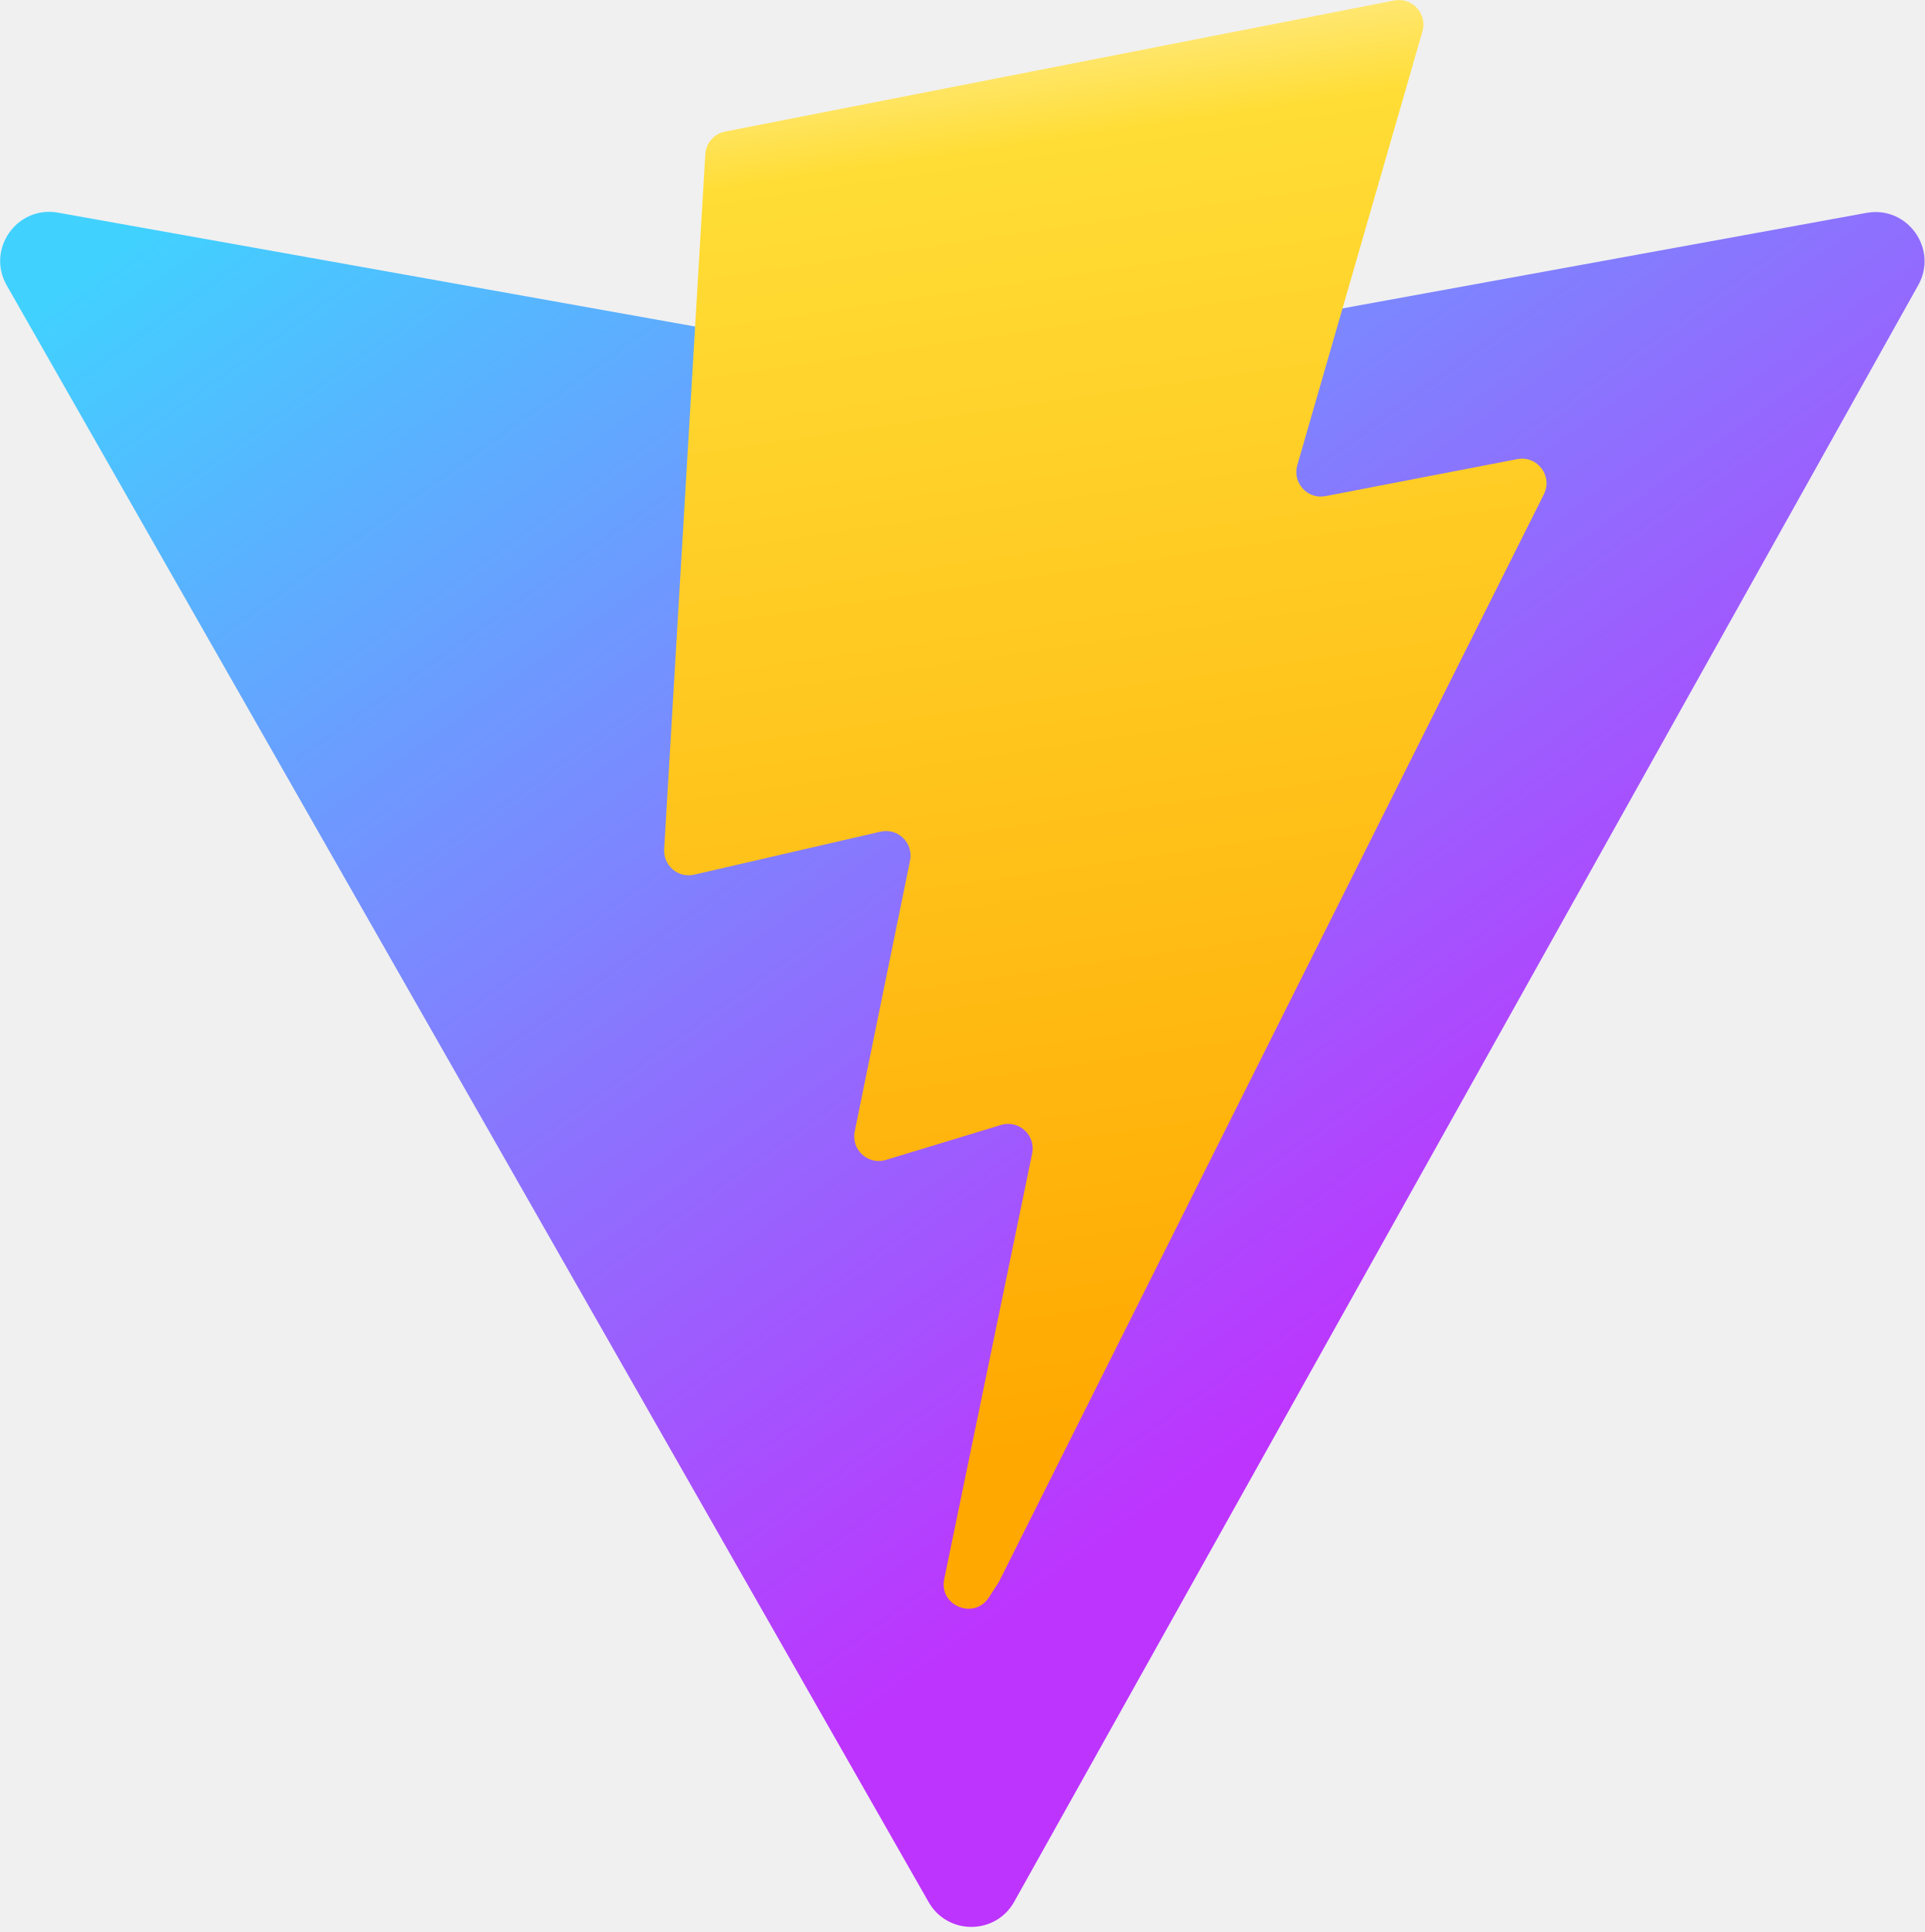
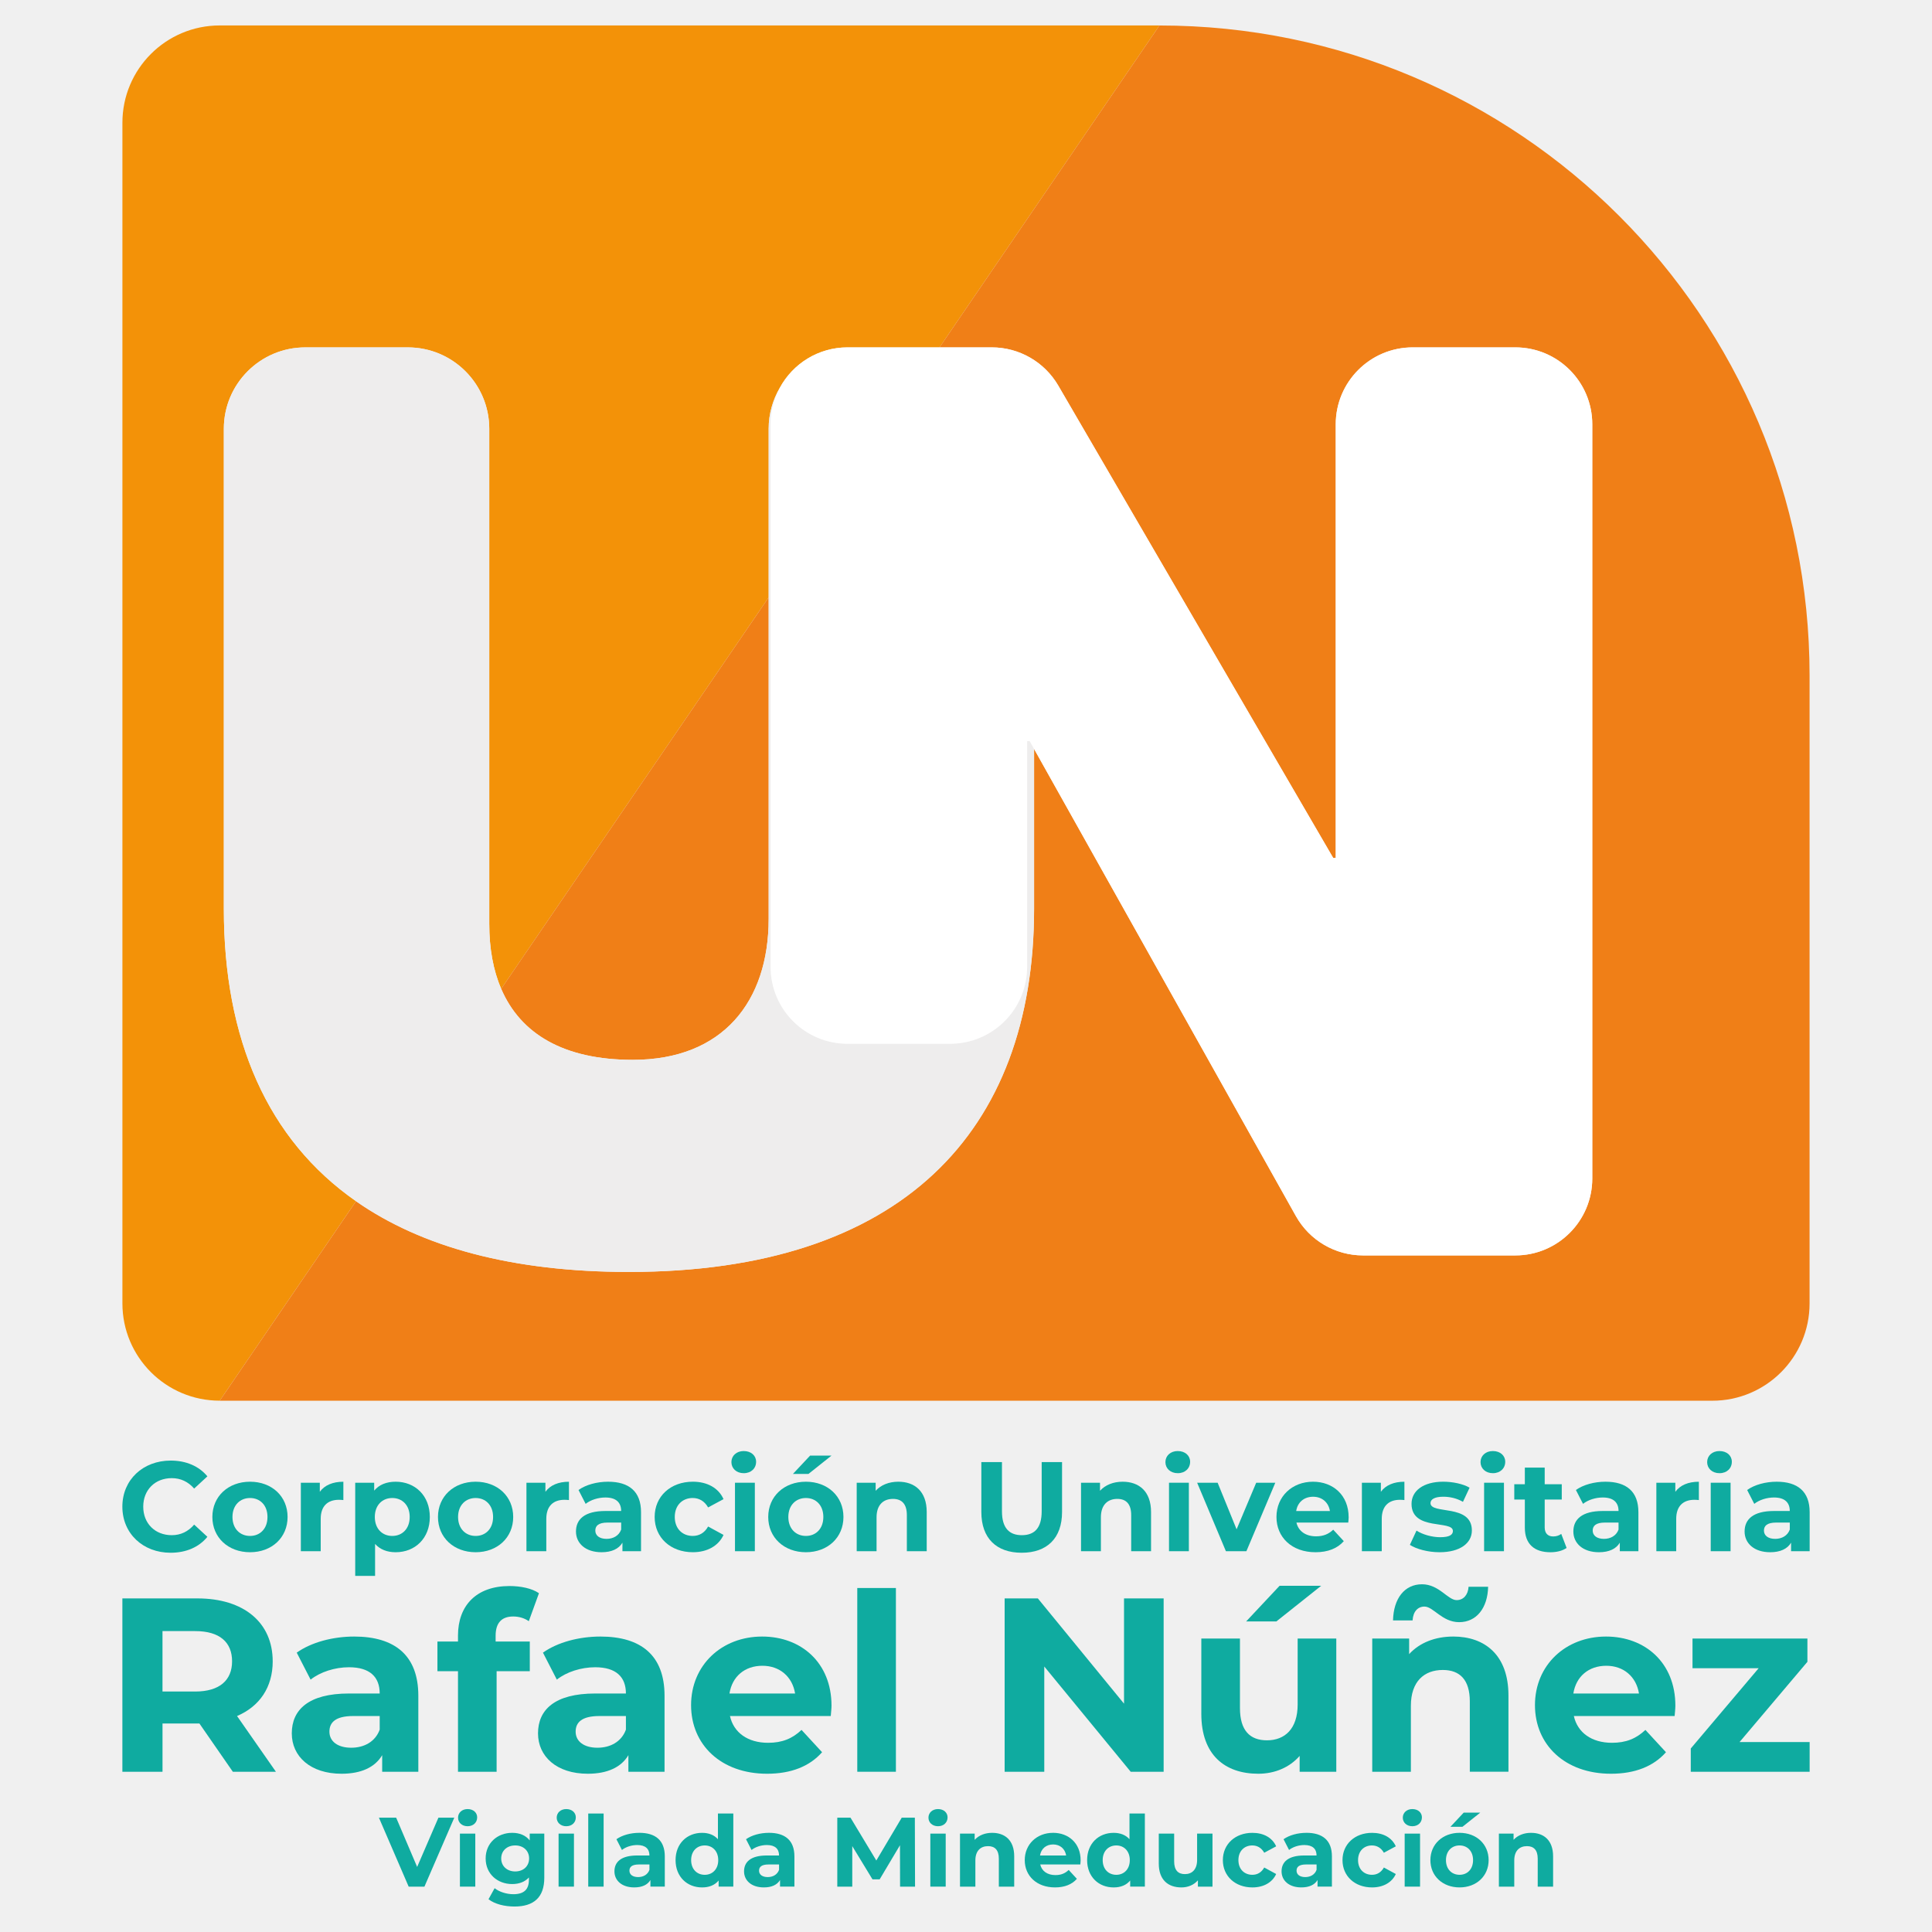
- <svg xmlns="http://www.w3.org/2000/svg" aria-hidden="true" role="img" class="iconify iconify--logos" width="31.88" height="32" preserveAspectRatio="xMidYMid meet" viewBox="0 0 256 257">
+ <svg xmlns="http://www.w3.org/2000/svg" id="Capa_1" viewBox="0 0 150 150">
  <defs>
-     <linearGradient id="IconifyId1813088fe1fbc01fb466" x1="-.828%" x2="57.636%" y1="7.652%" y2="78.411%">
-       <stop offset="0%" stop-color="#41D1FF" />
-       <stop offset="100%" stop-color="#BD34FE" />
-     </linearGradient>
-     <linearGradient id="IconifyId1813088fe1fbc01fb467" x1="43.376%" x2="50.316%" y1="2.242%" y2="89.03%">
-       <stop offset="0%" stop-color="#FFEA83" />
-       <stop offset="8.333%" stop-color="#FFDD35" />
-       <stop offset="100%" stop-color="#FFA800" />
-     </linearGradient>
+     <style>.cls-1{fill:#f07f17;}.cls-1,.cls-2,.cls-3,.cls-4,.cls-5{stroke-width:0px;}.cls-2{fill:#0faba0;}.cls-3{fill:#f39208;}.cls-4{fill:#fff;}.cls-5{fill:#eeeded;}</style>
  </defs>
-   <path fill="url(#IconifyId1813088fe1fbc01fb466)" d="M255.153 37.938L134.897 252.976c-2.483 4.44-8.862 4.466-11.382.048L.875 37.958c-2.746-4.814 1.371-10.646 6.827-9.67l120.385 21.517a6.537 6.537 0 0 0 2.322-.004l117.867-21.483c5.438-.991 9.574 4.796 6.877 9.62Z" />
-   <path fill="url(#IconifyId1813088fe1fbc01fb467)" d="M185.432.063L96.44 17.501a3.268 3.268 0 0 0-2.634 3.014l-5.474 92.456a3.268 3.268 0 0 0 3.997 3.378l24.777-5.718c2.318-.535 4.413 1.507 3.936 3.838l-7.361 36.047c-.495 2.426 1.782 4.5 4.151 3.78l15.304-4.649c2.372-.72 4.652 1.36 4.15 3.788l-11.698 56.621c-.732 3.542 3.979 5.473 5.943 2.437l1.313-2.028l72.516-144.72c1.215-2.423-.88-5.186-3.54-4.672l-25.505 4.922c-2.396.462-4.435-1.77-3.759-4.114l16.646-57.705c.677-2.35-1.37-4.583-3.769-4.113Z" />
+   <polygon class="cls-2" points="32.387 144.948 30.757 141.122 29.418 141.122 31.729 146.478 32.953 146.478 35.272 141.122 34.04 141.122 32.387 144.948" />
+   <rect class="cls-2" x="35.708" y="142.361" width="1.194" height="4.117" />
+   <path class="cls-2" d="m36.305,140.456c-.444,0-.742.291-.742.666,0,.375.298.666.742.666.444,0,.742-.291.742-.689,0-.367-.298-.643-.742-.643Z" />
+   <path class="cls-2" d="m41.126,142.889c-.314-.398-.788-.589-1.362-.589-1.14,0-2.058.788-2.058,1.989,0,1.201.918,1.989,2.058,1.989.536,0,.987-.168,1.301-.513v.176c0,.742-.367,1.125-1.209,1.125-.528,0-1.102-.184-1.454-.467l-.474.857c.482.375,1.24.566,2.02.566,1.484,0,2.311-.704,2.311-2.234v-3.428h-1.132v.528Zm-1.125,2.41c-.627,0-1.087-.406-1.087-1.01,0-.604.459-1.01,1.087-1.01.627,0,1.079.405,1.079,1.01,0,.604-.451,1.01-1.079,1.01Z" />
+   <rect class="cls-2" x="43.368" y="142.361" width="1.194" height="4.117" />
+   <path class="cls-2" d="m43.964,140.456c-.444,0-.742.291-.742.666,0,.375.298.666.742.666.444,0,.742-.291.742-.689,0-.367-.298-.643-.742-.643Z" />
+   <rect class="cls-2" x="45.671" y="140.801" width="1.194" height="5.677" />
+   <path class="cls-2" d="m49.634,142.3c-.658,0-1.324.176-1.775.497l.428.834c.298-.237.75-.383,1.186-.383.643,0,.949.298.949.811h-.949c-1.255,0-1.768.505-1.768,1.232,0,.712.574,1.247,1.538,1.247.604,0,1.033-.199,1.255-.574v.513h1.117v-2.349c0-1.247-.727-1.829-1.982-1.829Zm.788,2.877c-.138.375-.482.559-.88.559-.421,0-.673-.199-.673-.497,0-.275.176-.482.735-.482h.819v.421Z" />
+   <path class="cls-2" d="m55.741,142.798c-.298-.337-.727-.497-1.232-.497-1.163,0-2.058.826-2.058,2.119,0,1.293.895,2.119,2.058,2.119.551,0,.987-.176,1.285-.536v.474h1.14v-5.677h-1.194v1.997Zm-1.025,2.762c-.597,0-1.056-.428-1.056-1.14,0-.712.459-1.14,1.056-1.14.589,0,1.048.428,1.048,1.14,0,.712-.459,1.14-1.048,1.14Z" />
+   <path class="cls-2" d="m59.697,142.3c-.658,0-1.324.176-1.775.497l.428.834c.298-.237.75-.383,1.186-.383.643,0,.949.298.949.811h-.949c-1.255,0-1.768.505-1.768,1.232,0,.712.574,1.247,1.538,1.247.604,0,1.033-.199,1.255-.574v.513h1.117v-2.349c0-1.247-.727-1.829-1.982-1.829Zm.788,2.877c-.138.375-.482.559-.88.559-.421,0-.673-.199-.673-.497,0-.275.176-.482.735-.482h.819v.421Z" />
+   <polygon class="cls-2" points="70.011 141.122 68.037 144.45 66.032 141.122 65.007 141.122 65.007 146.478 66.17 146.478 66.17 143.333 67.739 145.912 68.297 145.912 69.873 143.264 69.881 146.478 71.044 146.478 71.029 141.122 70.011 141.122" />
+   <rect class="cls-2" x="72.23" y="142.361" width="1.194" height="4.117" />
+   <path class="cls-2" d="m72.827,140.456c-.444,0-.742.291-.742.666,0,.375.298.666.742.666.444,0,.742-.291.742-.689,0-.367-.298-.643-.742-.643Z" />
+   <path class="cls-2" d="m77.036,142.3c-.559,0-1.041.191-1.362.543v-.482h-1.14v4.117h1.194v-2.035c0-.757.413-1.109.987-1.109.528,0,.834.306.834.972v2.173h1.194v-2.357c0-1.255-.735-1.821-1.706-1.821Z" />
+   <path class="cls-2" d="m81.757,142.3c-1.255,0-2.196.888-2.196,2.119,0,1.224.926,2.119,2.349,2.119.742,0,1.316-.229,1.699-.666l-.635-.689c-.283.268-.597.398-1.033.398-.627,0-1.063-.314-1.178-.826h3.114c.008-.1.023-.23.023-.321,0-1.324-.933-2.135-2.142-2.135Zm-1.01,1.76c.084-.528.474-.857,1.018-.857.536,0,.926.337,1.01.857h-2.028Z" />
+   <path class="cls-2" d="m87.694,142.798c-.298-.337-.727-.497-1.232-.497-1.163,0-2.058.826-2.058,2.119,0,1.293.895,2.119,2.058,2.119.551,0,.987-.176,1.285-.536v.474h1.14v-5.677h-1.194v1.997Zm-1.025,2.762c-.597,0-1.056-.428-1.056-1.14,0-.712.459-1.14,1.056-1.14.589,0,1.048.428,1.048,1.14,0,.712-.459,1.14-1.048,1.14Z" />
+   <path class="cls-2" d="m92.944,144.397c0,.757-.398,1.109-.949,1.109-.528,0-.834-.306-.834-.995v-2.15h-1.194v2.326c0,1.27.727,1.852,1.76,1.852.505,0,.964-.191,1.278-.551v.49h1.132v-4.117h-1.194v2.035Z" />
+   <path class="cls-2" d="m97.229,143.28c.375,0,.704.176.926.566l.926-.497c-.298-.673-.979-1.048-1.844-1.048-1.339,0-2.295.88-2.295,2.119,0,1.24.956,2.119,2.295,2.119.865,0,1.546-.383,1.844-1.041l-.926-.505c-.222.398-.551.566-.926.566-.604,0-1.079-.421-1.079-1.14,0-.719.474-1.14,1.079-1.14Z" />
+   <path class="cls-2" d="m101.429,142.3c-.658,0-1.324.176-1.775.497l.428.834c.298-.237.75-.383,1.186-.383.643,0,.949.298.949.811h-.949c-1.255,0-1.768.505-1.768,1.232,0,.712.574,1.247,1.538,1.247.604,0,1.033-.199,1.255-.574v.513h1.117v-2.349c0-1.247-.727-1.829-1.982-1.829Zm.788,2.877c-.138.375-.482.559-.88.559-.421,0-.673-.199-.673-.497,0-.275.176-.482.735-.482h.819v.421Z" />
+   <path class="cls-2" d="m106.518,143.28c.375,0,.704.176.926.566l.926-.497c-.298-.673-.979-1.048-1.844-1.048-1.339,0-2.295.88-2.295,2.119,0,1.24.956,2.119,2.295,2.119.865,0,1.546-.383,1.844-1.041l-.926-.505c-.222.398-.551.566-.926.566-.604,0-1.079-.421-1.079-1.14,0-.719.474-1.14,1.079-1.14Z" />
+   <path class="cls-2" d="m109.655,140.456c-.444,0-.742.291-.742.666,0,.375.298.666.742.666.444,0,.742-.291.742-.689,0-.367-.298-.643-.742-.643Z" />
+   <rect class="cls-2" x="109.058" y="142.361" width="1.194" height="4.117" />
+   <polygon class="cls-2" points="114.927 140.732 113.641 140.732 112.609 141.834 113.542 141.834 114.927 140.732" />
+   <path class="cls-2" d="m113.32,142.3c-1.308,0-2.265.88-2.265,2.119,0,1.24.956,2.119,2.265,2.119,1.308,0,2.257-.88,2.257-2.119,0-1.24-.949-2.119-2.257-2.119Zm0,3.259c-.597,0-1.056-.428-1.056-1.14,0-.712.459-1.14,1.056-1.14.597,0,1.048.428,1.048,1.14,0,.712-.451,1.14-1.048,1.14Z" />
+   <path class="cls-2" d="m118.875,142.3c-.559,0-1.041.191-1.362.543v-.482h-1.14v4.117h1.194v-2.035c0-.757.413-1.109.987-1.109.528,0,.834.306.834.972v2.173h1.194v-2.357c0-1.255-.735-1.821-1.706-1.821Z" />
+   <path class="cls-2" d="m57.745,112.658c-.573,0-.959.375-.959.86,0,.485.386.86.959.86s.959-.375.959-.889c0-.474-.386-.83-.959-.83Z" />
+   <polygon class="cls-2" points="64.555 113.014 62.895 113.014 61.561 114.437 62.767 114.437 64.555 113.014" />
+   <path class="cls-2" d="m91.442,112.658c-.573,0-.959.375-.959.86,0,.485.386.86.959.86s.959-.375.959-.889c0-.474-.386-.83-.959-.83Z" />
+   <path class="cls-2" d="m115.907,112.658c-.573,0-.959.375-.959.86,0,.485.386.86.959.86.573,0,.959-.375.959-.889,0-.474-.386-.83-.959-.83Z" />
+   <path class="cls-2" d="m133.501,112.658c-.573,0-.958.375-.958.86,0,.485.385.86.958.86.573,0,.958-.375.958-.889,0-.474-.385-.83-.958-.83Z" />
+   <path class="cls-2" d="m16.102,119.319l-1.028-.949c-.465.544-1.048.821-1.739.821-1.295,0-2.214-.909-2.214-2.214,0-1.305.919-2.214,2.214-2.214.691,0,1.275.277,1.739.81l1.028-.949c-.653-.791-1.651-1.225-2.846-1.225-2.155,0-3.756,1.492-3.756,3.578,0,2.086,1.601,3.578,3.745,3.578,1.206,0,2.204-.435,2.856-1.236Z" />
+   <path class="cls-2" d="m22.328,117.777c0-1.601-1.225-2.737-2.915-2.737s-2.925,1.137-2.925,2.737c0,1.601,1.236,2.738,2.925,2.738s2.915-1.136,2.915-2.738Zm-4.279,0c0-.919.593-1.472,1.364-1.472s1.354.553,1.354,1.472c0,.919-.583,1.473-1.354,1.473s-1.364-.553-1.364-1.473Z" />
+   <path class="cls-2" d="m23.358,115.119v5.317h1.542v-2.51c0-1.018.563-1.482,1.413-1.482.119,0,.217.01.346.02v-1.423c-.82,0-1.453.267-1.829.781v-.702h-1.472Z" />
+   <path class="cls-2" d="m27.579,115.119v7.234h1.542v-2.481c.395.435.939.643,1.601.643,1.493,0,2.649-1.067,2.649-2.738,0-1.67-1.156-2.737-2.649-2.737-.712,0-1.285.228-1.67.692v-.613h-1.473Zm2.876,1.186c.771,0,1.354.553,1.354,1.472,0,.919-.583,1.473-1.354,1.473-.77,0-1.354-.553-1.354-1.473,0-.919.583-1.472,1.354-1.472Z" />
+   <path class="cls-2" d="m39.845,117.777c0-1.601-1.225-2.737-2.916-2.737s-2.925,1.137-2.925,2.737c0,1.601,1.235,2.738,2.925,2.738s2.916-1.136,2.916-2.738Zm-4.28,0c0-.919.593-1.472,1.364-1.472s1.354.553,1.354,1.472c0,.919-.583,1.473-1.354,1.473s-1.364-.553-1.364-1.473Z" />
+   <path class="cls-2" d="m40.873,115.119v5.317h1.542v-2.51c0-1.018.564-1.482,1.413-1.482.119,0,.218.01.346.02v-1.423c-.82,0-1.453.267-1.828.781v-.702h-1.473Z" />
+   <path class="cls-2" d="m44.718,118.904c0,.919.741,1.611,1.987,1.611.781,0,1.334-.257,1.621-.741v.662h1.443v-3.034c0-1.611-.939-2.362-2.56-2.362-.849,0-1.71.228-2.293.642l.553,1.077c.386-.306.969-.494,1.532-.494.83,0,1.225.386,1.225,1.048h-1.225c-1.621,0-2.283.652-2.283,1.591Zm3.509-.692v.544c-.178.484-.623.721-1.137.721-.543,0-.87-.256-.87-.642,0-.356.228-.623.949-.623h1.058Z" />
+   <path class="cls-2" d="m53.782,116.305c.484,0,.909.228,1.196.731l1.196-.643c-.386-.87-1.265-1.354-2.382-1.354-1.729,0-2.965,1.137-2.965,2.737,0,1.601,1.236,2.738,2.965,2.738,1.117,0,1.996-.494,2.382-1.344l-1.196-.652c-.287.514-.712.731-1.196.731-.781,0-1.393-.543-1.393-1.473,0-.929.613-1.472,1.393-1.472Z" />
+   <rect class="cls-2" x="57.064" y="115.119" width="1.542" height="5.317" />
+   <path class="cls-2" d="m59.645,117.777c0,1.601,1.236,2.738,2.925,2.738,1.69,0,2.915-1.136,2.915-2.738,0-1.601-1.225-2.737-2.915-2.737-1.69,0-2.925,1.137-2.925,2.737Zm2.925-1.472c.771,0,1.354.553,1.354,1.472,0,.919-.583,1.473-1.354,1.473s-1.364-.553-1.364-1.473c0-.919.593-1.472,1.364-1.472Z" />
+   <path class="cls-2" d="m66.514,115.119v5.317h1.542v-2.629c0-.979.534-1.433,1.275-1.433.682,0,1.077.395,1.077,1.255v2.807h1.542v-3.044c0-1.621-.949-2.352-2.204-2.352-.722,0-1.344.247-1.76.702v-.623h-1.472Z" />
+   <path class="cls-2" d="m76.191,113.518v3.874c0,2.036,1.167,3.163,3.133,3.163,1.966,0,3.133-1.127,3.133-3.163v-3.874h-1.581v3.815c0,1.314-.564,1.858-1.542,1.858-.969,0-1.542-.544-1.542-1.858v-3.815h-1.601Z" />
+   <path class="cls-2" d="m83.931,115.119v5.317h1.542v-2.629c0-.979.534-1.433,1.275-1.433.682,0,1.077.395,1.077,1.255v2.807h1.542v-3.044c0-1.621-.949-2.352-2.204-2.352-.721,0-1.344.247-1.759.702v-.623h-1.473Z" />
+   <rect class="cls-2" x="90.761" y="115.119" width="1.542" height="5.317" />
+   <polygon class="cls-2" points="96.009 118.736 94.537 115.119 92.946 115.119 95.179 120.436 96.77 120.436 99.014 115.119 97.531 115.119 96.009 118.736" />
+   <path class="cls-2" d="m104.708,117.798c0-1.71-1.206-2.758-2.767-2.758-1.621,0-2.837,1.146-2.837,2.737,0,1.581,1.196,2.738,3.034,2.738.958,0,1.7-.296,2.194-.86l-.82-.89c-.366.346-.771.514-1.334.514-.811,0-1.374-.405-1.522-1.067h4.023c.01-.128.03-.296.03-.415Zm-4.072-.484c.108-.682.612-1.107,1.314-1.107.692,0,1.196.435,1.305,1.107h-2.619Z" />
+   <path class="cls-2" d="m105.737,115.119v5.317h1.542v-2.51c0-1.018.564-1.482,1.413-1.482.119,0,.218.01.346.02v-1.423c-.821,0-1.453.267-1.828.781v-.702h-1.473Z" />
+   <path class="cls-2" d="m111.825,119.349c-.653,0-1.374-.207-1.848-.514l-.514,1.107c.494.326,1.403.573,2.302.573,1.591,0,2.511-.701,2.511-1.69,0-2.095-3.212-1.216-3.212-2.125,0-.277.296-.494.988-.494.485,0,1.008.099,1.532.395l.514-1.097c-.504-.297-1.314-.465-2.046-.465-1.552,0-2.461.712-2.461,1.72,0,2.125,3.212,1.236,3.212,2.105,0,.296-.267.484-.978.484Z" />
+   <rect class="cls-2" x="115.225" y="115.119" width="1.542" height="5.317" />
+   <path class="cls-2" d="m121.63,120.179l-.415-1.087c-.168.129-.395.198-.623.198-.415,0-.662-.247-.662-.701v-2.165h1.325v-1.186h-1.325v-1.295h-1.542v1.295h-.82v1.186h.82v2.184c0,1.265.732,1.908,1.987,1.908.474,0,.939-.108,1.255-.336Z" />
+   <path class="cls-2" d="m122.155,118.904c0,.919.741,1.611,1.986,1.611.781,0,1.334-.257,1.621-.741v.662h1.443v-3.034c0-1.611-.939-2.362-2.559-2.362-.85,0-1.71.228-2.293.642l.553,1.077c.385-.306.968-.494,1.532-.494.83,0,1.225.386,1.225,1.048h-1.225c-1.621,0-2.283.652-2.283,1.591Zm3.508-.692v.544c-.178.484-.622.721-1.136.721-.544,0-.87-.256-.87-.642,0-.356.227-.623.949-.623h1.057Z" />
+   <path class="cls-2" d="m130.072,115.821v-.702h-1.473v5.317h1.542v-2.51c0-1.018.564-1.482,1.413-1.482.119,0,.218.01.346.02v-1.423c-.821,0-1.453.267-1.828.781Z" />
+   <rect class="cls-2" x="132.82" y="115.119" width="1.542" height="5.317" />
+   <path class="cls-2" d="m135.45,118.904c0,.919.741,1.611,1.987,1.611.781,0,1.334-.257,1.621-.741v.662h1.443v-3.034c0-1.611-.939-2.362-2.56-2.362-.849,0-1.71.228-2.293.642l.553,1.077c.386-.306.969-.494,1.532-.494.83,0,1.225.386,1.225,1.048h-1.225c-1.621,0-2.283.652-2.283,1.591Zm3.509-.692v.544c-.178.484-.623.721-1.137.721-.543,0-.87-.256-.87-.642,0-.356.228-.623.949-.623h1.058Z" />
+   <path class="cls-2" d="m21.172,128.984c0-3.018-2.249-4.884-5.845-4.884h-5.826v13.459h3.116v-3.749h2.864l2.596,3.749h3.345l-3.018-4.327c1.75-.749,2.769-2.23,2.769-4.249Zm-6.018,2.346h-2.538v-4.692h2.538c1.903,0,2.864.866,2.864,2.346,0,1.461-.961,2.346-2.864,2.346Z" />
+   <path class="cls-2" d="m29.672,136.271v1.288h2.807v-5.902c0-3.135-1.827-4.596-4.98-4.596-1.653,0-3.326.443-4.461,1.249l1.077,2.096c.75-.596,1.885-.961,2.981-.961,1.615,0,2.384.75,2.384,2.038h-2.384c-3.153,0-4.442,1.269-4.442,3.096,0,1.788,1.443,3.134,3.865,3.134,1.519,0,2.595-.5,3.153-1.442Zm-4.096-1.827c0-.692.443-1.212,1.846-1.212h2.058v1.058c-.346.942-1.212,1.403-2.212,1.403-1.057,0-1.692-.499-1.692-1.249Z" />
+   <path class="cls-2" d="m35.558,137.559h2.999v-7.806h2.576v-2.307h-2.653v-.443c0-1.019.48-1.499,1.365-1.499.461,0,.884.134,1.211.365l.789-2.173c-.558-.385-1.442-.557-2.288-.557-2.577,0-3.999,1.519-3.999,3.846v.461h-1.596v2.307h1.596v7.806Z" />
+   <path class="cls-2" d="m51.595,137.559v-5.902c0-3.135-1.826-4.596-4.979-4.596-1.654,0-3.327.443-4.461,1.249l1.077,2.096c.749-.596,1.883-.961,2.98-.961,1.615,0,2.384.75,2.384,2.038h-2.384c-3.153,0-4.441,1.269-4.441,3.096,0,1.788,1.442,3.134,3.864,3.134,1.519,0,2.596-.5,3.153-1.442v1.288h2.807Zm-2.999-3.269c-.346.942-1.211,1.403-2.211,1.403-1.058,0-1.692-.499-1.692-1.249,0-.692.442-1.212,1.846-1.212h2.057v1.058Z" />
+   <path class="cls-2" d="m63.826,136.041l-1.595-1.731c-.712.673-1.5 1-2.595 1-1.578,0-2.673-.788-2.962-2.077h7.826c.019-.25.058-.576.058-.807,0-3.327-2.347-5.365-5.384-5.365-3.153,0-5.519,2.23-5.519,5.326,0,3.076,2.326,5.326,5.903,5.326,1.865,0,3.307-.577,4.268-1.672Zm-4.633-6.711c1.346,0,2.326.846,2.538,2.153h-5.095c.211-1.327,1.191-2.153,2.557-2.153Z" />
+   <rect class="cls-2" x="66.559" y="123.292" width="2.999" height="14.267" />
+   <polygon class="cls-2" points="78 124.1 78 137.559 81.077 137.559 81.077 129.387 87.788 137.559 90.345 137.559 90.345 124.1 87.269 124.1 87.269 132.272 80.578 124.1 78 124.1" />
+   <polygon class="cls-2" points="99.096 125.888 102.576 123.12 99.346 123.12 96.75 125.888 99.096 125.888" />
+   <path class="cls-2" d="m103.749,137.559v-10.344h-2.999v5.115c0,1.903-1,2.788-2.384,2.788-1.327,0-2.096-.769-2.096-2.5v-5.403h-3v5.845c0,3.192,1.827,4.653,4.423,4.653,1.268,0,2.422-.481,3.211-1.384v1.231h2.846Z" />
+   <path class="cls-2" d="m109.673,125.811c.039-.692.404-1.077.923-1.077.692,0,1.366,1.211,2.692,1.211,1.347,0,2.212-1.096,2.25-2.749h-1.519c-.039.634-.404,1.037-.923,1.037-.692,0-1.366-1.231-2.692-1.231-1.347,0-2.212,1.096-2.25,2.808h1.519Z" />
+   <path class="cls-2" d="m112.827,127.061c-1.403,0-2.615.48-3.422,1.366v-1.212h-2.865v10.344h3v-5.115c0-1.904,1.038-2.788,2.481-2.788,1.326,0,2.095.769,2.095,2.441v5.461h3v-5.922c0-3.153-1.846-4.576-4.288-4.576Z" />
+   <path class="cls-2" d="m124.692,127.061c-3.153,0-5.518,2.23-5.518,5.326,0,3.076,2.327,5.326,5.902,5.326,1.866,0,3.307-.577,4.269-1.672l-1.596-1.731c-.711.673-1.5 1-2.596 1-1.576,0-2.672-.788-2.96-2.077h7.825c.02-.25.057-.576.057-.807,0-3.327-2.345-5.365-5.384-5.365Zm-2.538,4.422c.212-1.327,1.193-2.153,2.558-2.153,1.346,0,2.327.846,2.538,2.153h-5.096Z" />
+   <polygon class="cls-2" points="140.327 129.022 140.327 127.215 131.406 127.215 131.406 129.522 136.54 129.522 131.271 135.752 131.271 137.559 140.5 137.559 140.5 135.252 135.059 135.252 140.327 129.022" />
+   <path class="cls-3" d="m17.379,70.553v-37.262c0-3.49,2.83-6.32,6.32-6.32h7.968c3.49,0,6.32,2.83,6.32,6.32v38.445c0,1.903.306,3.592.925,5.034l20.767-30.391v-13.089c0-1.16.318-2.243.863-3.177,1.009-1.871,2.986-3.143,5.261-3.143h7.139L90.021,1.976H17.059c-4.173,0-7.555,3.383-7.555,7.555v91.663c0,4.173,3.383,7.555,7.555,7.555l10.583-15.488c-6.881-4.801-10.263-12.583-10.263-22.709Z" />
+   <path class="cls-1" d="m49.129,82.286c7.001,0,10.55-4.536,10.55-10.945v-24.962l-20.767,30.391c1.499,3.49,4.844,5.516,10.217,5.516Z" />
+   <path class="cls-1" d="m90.021,1.976l-17.08,24.995h4.059c2.127,0,4.094,1.131,5.164,2.969l21.344,36.669h.197v-33.663c0-3.3,2.675-5.975,5.975-5.975h7.968c3.3,0,5.975,2.675,5.975,5.975v58.55c0,3.3-2.675,5.975-5.975,5.975h-11.823c-2.162,0-4.155-1.168-5.212-3.053l-20.327-36.266v12.402c0,17.354-10.353,28.2-31.454,28.2-9.037,0-16.078-1.923-21.191-5.49l-10.583,15.488h115.882c4.173,0,7.555-3.383,7.555-7.555v-48.743c0-27.877-22.598-50.475-50.475-50.475Z" />
+   <path class="cls-5" d="m79.745,57.538v17.525c0,3.3-2.675,5.975-5.975,5.975h-7.977c-3.295,0-5.965-2.671-5.965-5.965v-42.127c0-1.025.259-1.989.713-2.832-.545.934-.863,2.017-.863,3.177v38.051c0,6.409-3.55,10.945-10.55,10.945-5.373,0-8.718-2.026-10.217-5.516-.619-1.442-.925-3.132-.925-5.034v-38.445c0-3.49-2.83-6.32-6.32-6.32h-7.968c-3.49,0-6.32,2.83-6.32,6.32v37.262c0,10.126,3.382,17.908,10.263,22.709,5.113,3.567,12.154,5.49,21.191,5.49,21.1,0,31.454-10.846,31.454-28.2v-12.402l-.344-.613h-.198Z" />
+   <path class="cls-4" d="m65.803,26.971c-2.275,0-4.252,1.272-5.261,3.143-.455.843-.713,1.807-.713,2.832v42.127c0,3.295,2.671,5.965,5.965,5.965h7.977c3.3,0,5.975-2.675,5.975-5.975v-17.525h.198l.344.613,20.327,36.266c1.057,1.886,3.05,3.053,5.212,3.053h11.823c3.3,0,5.975-2.675,5.975-5.975v-58.55c0-3.3-2.675-5.975-5.975-5.975h-7.968c-3.3,0-5.975,2.675-5.975,5.975v33.663h-.197l-21.344-36.669c-1.07-1.838-3.037-2.969-5.164-2.969h-11.197Z" />
</svg>
